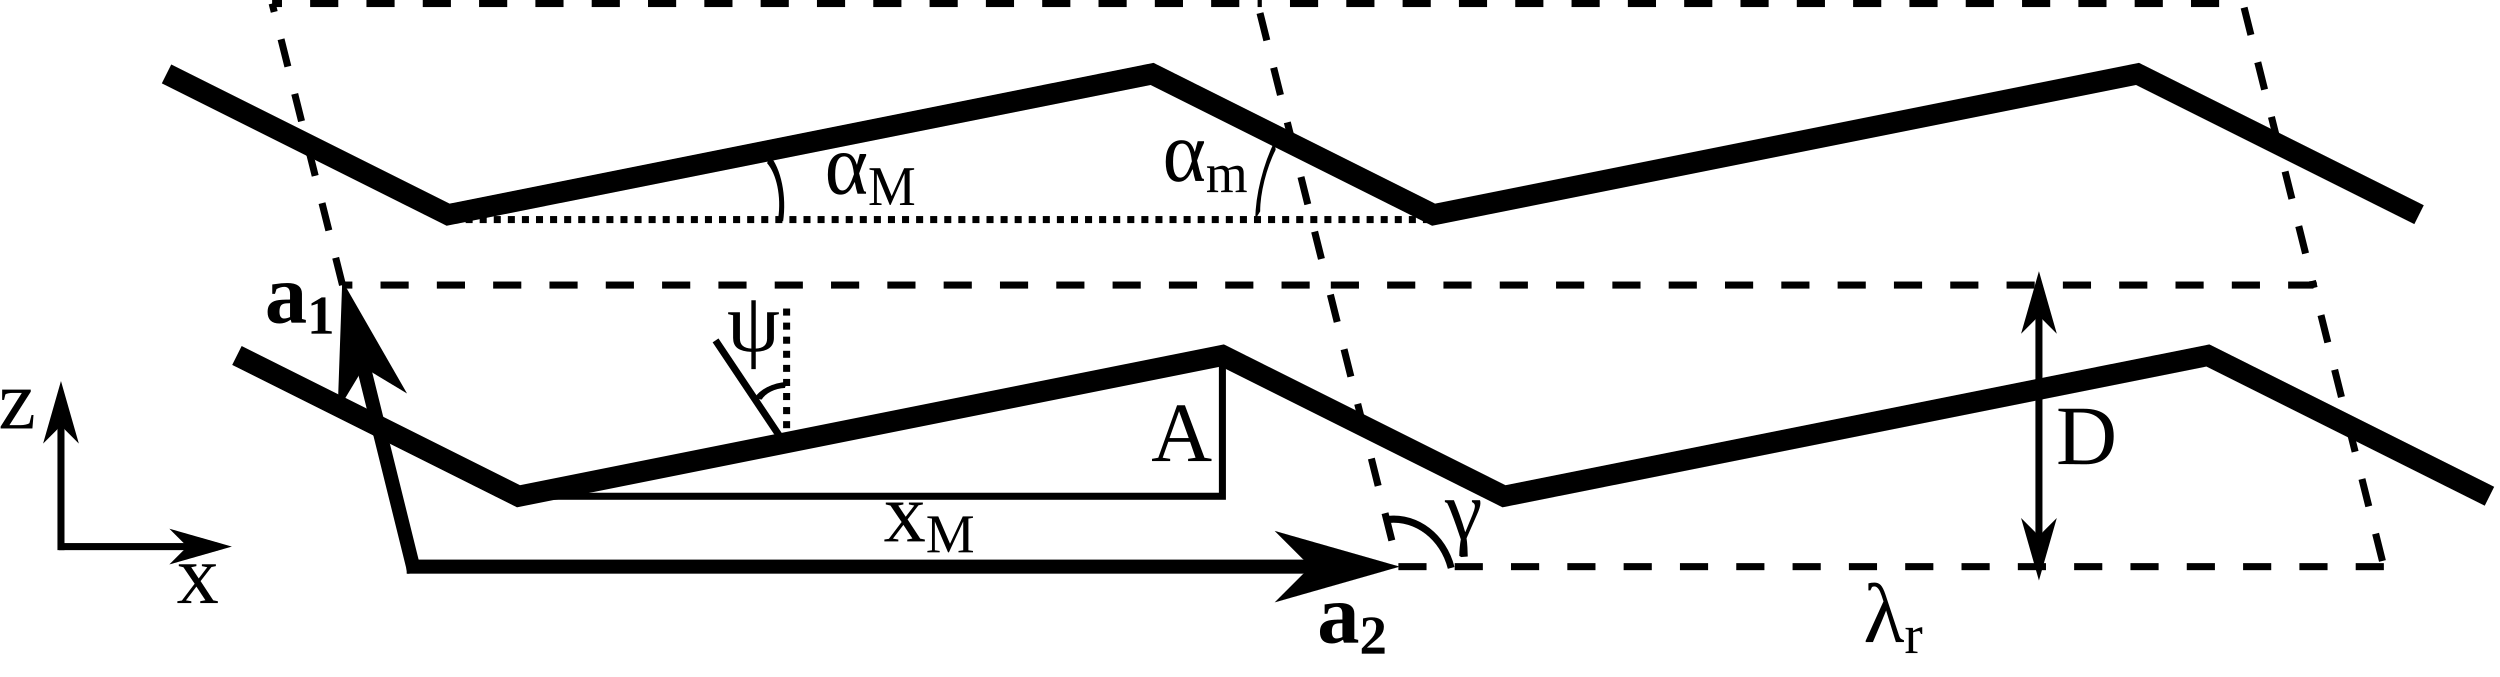
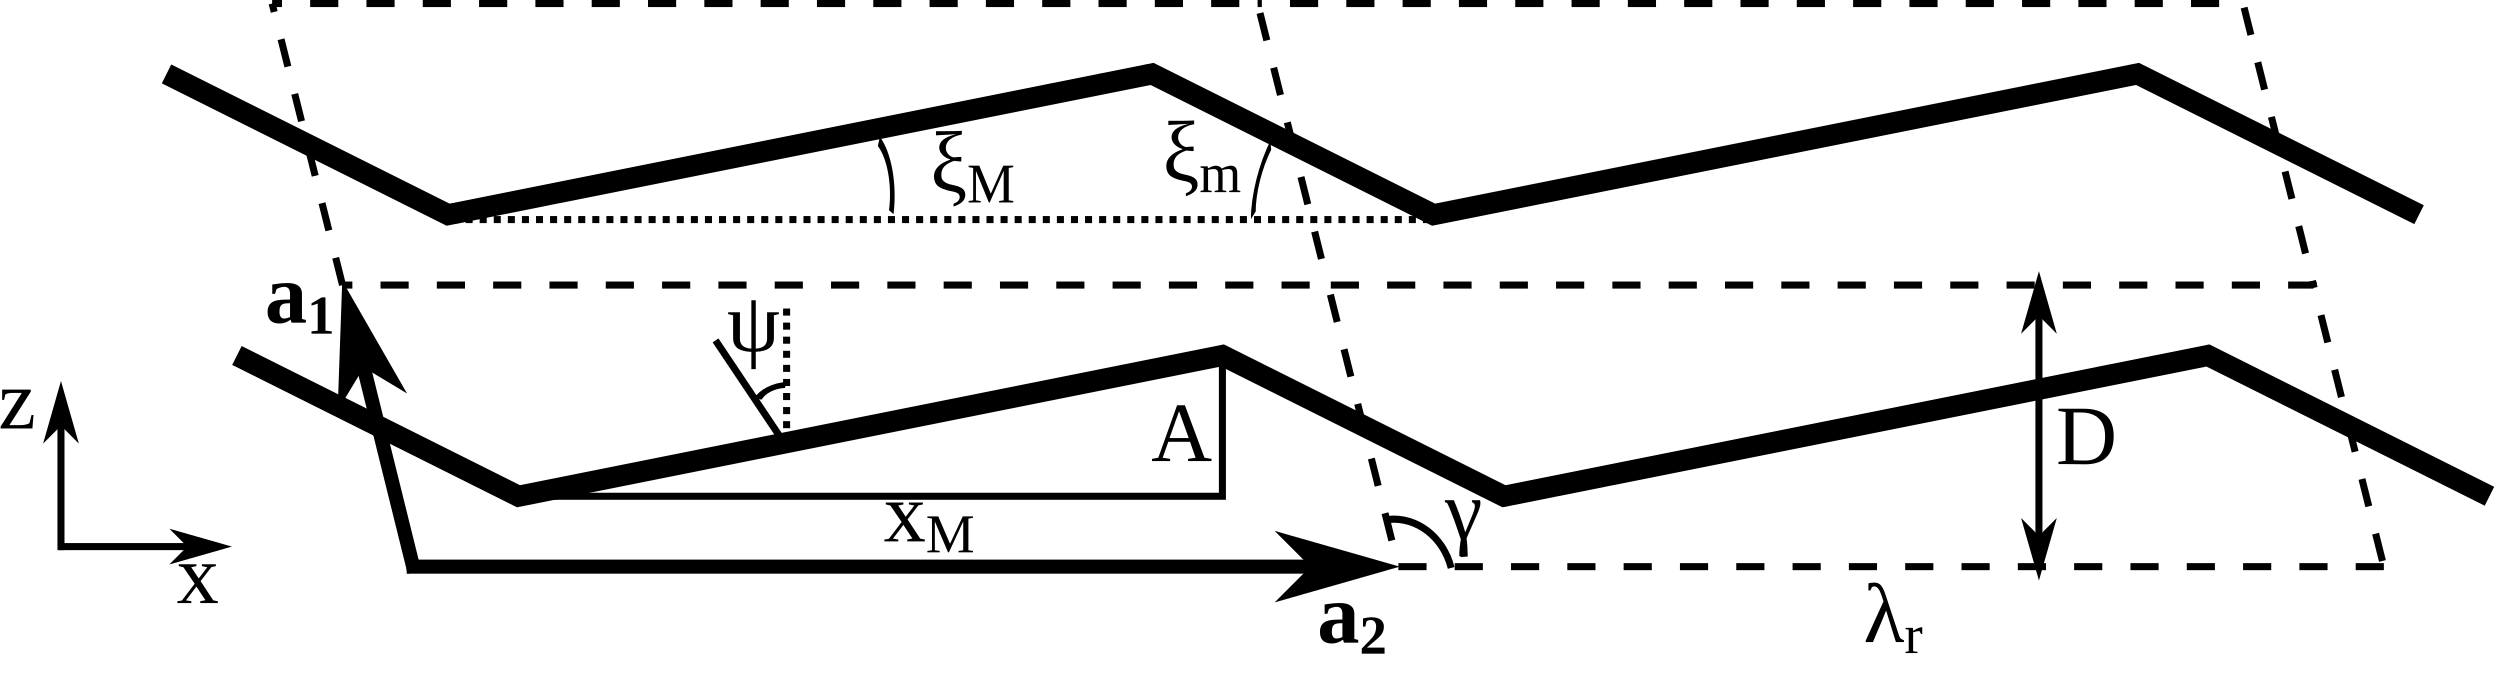
<svg xmlns="http://www.w3.org/2000/svg" width="355.158" height="96.096" id="svg2" version="1.1">
  <defs id="defs4">
    <marker orient="auto" refY="0" refX="0" id="Arrow1Mstart" style="overflow:visible">
      <path id="path4195" d="M 0,0 5,-5 -12.5,0 5,5 0,0 z" style="fill-rule:evenodd;stroke:#000000;stroke-width:1pt" transform="matrix(0.4,0,0,0.4,4,0)" />
    </marker>
    <marker orient="auto" refY="0" refX="0" id="Arrow1Mend" style="overflow:visible">
      <path id="path4198" d="M 0,0 5,-5 -12.5,0 5,5 0,0 z" style="fill-rule:evenodd;stroke:#000000;stroke-width:1pt" transform="matrix(-0.4,0,0,-0.4,-4,0)" />
    </marker>
    <marker orient="auto" refY="0" refX="0" id="Arrow1Mstart-5" style="overflow:visible">
      <path id="path4195-0" d="M 0,0 5,-5 -12.5,0 5,5 0,0 z" style="fill-rule:evenodd;stroke:#000000;stroke-width:1pt" transform="matrix(0.4,0,0,0.4,4,0)" />
    </marker>
    <marker orient="auto" refY="0" refX="0" id="Arrow1Mend-7" style="overflow:visible">
      <path id="path4198-5" d="M 0,0 5,-5 -12.5,0 5,5 0,0 z" style="fill-rule:evenodd;stroke:#000000;stroke-width:1pt" transform="matrix(-0.4,0,0,-0.4,-4,0)" />
    </marker>
    <marker orient="auto" refY="0" refX="0" id="Arrow1Mend-7-3" style="overflow:visible">
      <path id="path4198-5-1" d="M 0,0 5,-5 -12.5,0 5,5 0,0 z" style="fill-rule:evenodd;stroke:#000000;stroke-width:1pt" transform="matrix(-0.4,0,0,-0.4,-4,0)" />
    </marker>
    <marker orient="auto" refY="0" refX="0" id="Arrow1Mend-7-31" style="overflow:visible">
      <path id="path4198-5-2" d="M 0,0 5,-5 -12.5,0 5,5 0,0 z" style="fill-rule:evenodd;stroke:#000000;stroke-width:1pt" transform="matrix(-0.4,0,0,-0.4,-4,0)" />
    </marker>
    <marker orient="auto" refY="0" refX="0" id="marker6535" style="overflow:visible">
      <path id="path6537" d="M 0,0 5,-5 -12.5,0 5,5 0,0 z" style="fill-rule:evenodd;stroke:#000000;stroke-width:1pt" transform="matrix(-0.4,0,0,-0.4,-4,0)" />
    </marker>
    <marker orient="auto" refY="0" refX="0" id="Arrow1Mend-7-8" style="overflow:visible">
      <path id="path4198-5-8" d="M 0,0 5,-5 -12.5,0 5,5 0,0 z" style="fill-rule:evenodd;stroke:#000000;stroke-width:1pt" transform="matrix(-0.4,0,0,-0.4,-4,0)" />
    </marker>
    <marker orient="auto" refY="0" refX="0" id="marker6570" style="overflow:visible">
      <path id="path6572" d="M 0,0 5,-5 -12.5,0 5,5 0,0 z" style="fill-rule:evenodd;stroke:#000000;stroke-width:1pt" transform="matrix(-0.4,0,0,-0.4,-4,0)" />
    </marker>
  </defs>
  <g id="layer1" transform="translate(-56.34152,-941.8622)">
    <path style="fill:none;stroke:#000000;stroke-width:2;stroke-linecap:butt;stroke-linejoin:miter;stroke-miterlimit:0;stroke-opacity:1;stroke-dasharray:none;marker-mid:none;marker-end:url(#Arrow1Mend)" d="m 114.116,1022.362 137.136,0" id="path4183" />
    <path style="fill:none;stroke:#000000;stroke-width:1;stroke-linecap:butt;stroke-linejoin:miter;stroke-miterlimit:4;stroke-opacity:1;stroke-dasharray:4, 4;stroke-dashoffset:2.6" d="m 105,982.362 140,0 10,40" id="path5013" />
    <path style="fill:none;stroke:#000000;stroke-width:1;stroke-linecap:butt;stroke-linejoin:miter;stroke-miterlimit:4;stroke-opacity:1;stroke-dasharray:4, 4;stroke-dashoffset:7.6" d="m 245,982.362 140,0 10,40" id="path5013-9" />
    <path style="fill:none;stroke:#000000;stroke-width:1;stroke-linecap:butt;stroke-linejoin:miter;stroke-miterlimit:4;stroke-opacity:1;stroke-dasharray:4, 4;stroke-dashoffset:3.4" d="m 235,942.362 140,0 10,40" id="path5013-3" />
    <path style="fill:none;stroke:#000000;stroke-width:1;stroke-linecap:butt;stroke-linejoin:miter;stroke-miterlimit:4;stroke-opacity:1;stroke-dasharray:4, 4;stroke-dashoffset:2.6" d="m 95,942.362 140,0 10,40" id="path5013-2" />
    <path style="fill:none;stroke:#000000;stroke-width:2;stroke-linecap:butt;stroke-linejoin:miter;stroke-miterlimit:4;stroke-opacity:1;stroke-dasharray:none;marker-end:url(#Arrow1Mend)" d="m 115.217,1023.12 -9.307,-37.56" id="path5065" />
    <path style="fill:none;stroke:#000000;stroke-width:1;stroke-linecap:butt;stroke-linejoin:miter;stroke-miterlimit:4;stroke-opacity:1;stroke-dasharray:4, 4;stroke-dashoffset:0" d="m 105,982.362 -10,-40" id="path5270" />
    <path style="fill:none;stroke:#000000;stroke-width:1;stroke-linecap:butt;stroke-linejoin:miter;stroke-miterlimit:4;stroke-opacity:1;stroke-dasharray:4, 4;stroke-dashoffset:0" d="m 255,1022.362 140,0" id="path5272" />
    <path style="fill:none;stroke:#000000;stroke-width:3;stroke-linecap:butt;stroke-linejoin:miter;stroke-miterlimit:4;stroke-opacity:1;stroke-dasharray:none" d="m 80,952.362 40,20 100,-20 40,20 100,-20 40,20" id="path5274" />
    <path style="fill:none;stroke:#000000;stroke-width:3;stroke-linecap:butt;stroke-linejoin:miter;stroke-miterlimit:4;stroke-opacity:1;stroke-dasharray:none" d="m 90,992.362 40,20 100,-20 40,20 100,-20 40,20" id="path5274-4" />
    <path style="fill:none;stroke:#000000;stroke-width:0.629;stroke-linejoin:miter;stroke-miterlimit:0;stroke-opacity:1;stroke-dasharray:none;stroke-dashoffset:7.6" id="path5668" d="m 114.954,1018.279 c 2.605,-0.256 5.011,1.528 5.73,4.25" transform="matrix(1.561657,0,0,1.62018,74.03394,-634.1408)" />
    <text xml:space="preserve" style="font-size:22px;font-style:normal;font-variant:normal;font-weight:normal;font-stretch:normal;line-height:125%;letter-spacing:0px;word-spacing:0px;fill:#000000;fill-opacity:1;stroke:none;font-family:Times New Roman;-inkscape-font-specification:Times New Roman" x="261.622" y="1018.434" id="text5670">
      <tspan id="tspan5672" x="261.622" y="1018.434" style="font-size:12px">γ</tspan>
    </text>
    <path style="fill:none;stroke:#000000;stroke-width:1px;stroke-linecap:butt;stroke-linejoin:miter;stroke-opacity:1" d="m 130,1012.362 100,0 0,-20" id="path5674" />
    <text xml:space="preserve" style="font-size:40px;font-style:normal;font-variant:normal;font-weight:normal;font-stretch:normal;line-height:125%;letter-spacing:0px;word-spacing:0px;fill:#000000;fill-opacity:1;stroke:none;font-family:Times New Roman;-inkscape-font-specification:Times New Roman" x="181.869" y="1018.773" id="text5676">
      <tspan id="tspan5678" x="181.869" y="1018.773" style="font-size:12px">x<tspan style="font-size:65.001%;baseline-shift:sub" id="tspan3044">M</tspan>
      </tspan>
    </text>
    <text xml:space="preserve" style="font-size:40px;font-style:normal;font-variant:normal;font-weight:normal;font-stretch:normal;line-height:125%;letter-spacing:0px;word-spacing:0px;fill:#000000;fill-opacity:1;stroke:none;font-family:Times New Roman;-inkscape-font-specification:Times New Roman" x="219.874" y="1007.362" id="text5676-8">
      <tspan id="tspan5678-5" x="219.874" y="1007.362" style="font-size:12px">A</tspan>
    </text>
    <g id="g5796" transform="matrix(0.2847126,0,0,0.2847126,308.2743,984.1789)">
      <g word-spacing="normal" letter-spacing="normal" font-size-adjust="none" font-stretch="normal" font-weight="normal" font-variant="normal" font-style="normal" stroke-miterlimit="10.433" xml:space="preserve" transform="matrix(1.062992,0,0,-1.062992,-184.2496,785.7237)" id="g5798" style="font-style:normal;font-variant:normal;font-weight:normal;font-stretch:normal;letter-spacing:normal;word-spacing:normal;text-anchor:start;fill:none;stroke:#000000;stroke-width:3.512;stroke-linecap:butt;stroke-linejoin:miter;stroke-miterlimit:10.433;stroke-opacity:1;stroke-dasharray:none;stroke-dashoffset:0">
        <text xml:space="preserve" style="font-size:39.65px;font-style:normal;font-variant:normal;font-weight:normal;font-stretch:normal;line-height:125%;letter-spacing:0px;word-spacing:0px;fill:#000000;fill-opacity:1;stroke:none;font-family:Times New Roman;-inkscape-font-specification:Times New Roman" x="-40.786" y="-577.32" id="text3056" transform="scale(1,-1)">
          <tspan id="tspan3058" x="-40.786" y="-577.32" style="font-weight:bold;-inkscape-font-specification:'Times New Roman, Bold'">a<tspan style="font-size:25.773px;font-weight:bold;baseline-shift:sub;-inkscape-font-specification:'Times New Roman, Bold'" id="tspan3060">2</tspan>
          </tspan>
        </text>
        <text xml:space="preserve" style="font-size:39.65px;font-style:normal;font-variant:normal;font-weight:normal;font-stretch:normal;line-height:125%;letter-spacing:0px;word-spacing:0px;fill:#000000;fill-opacity:1;stroke:none;font-family:Times New Roman;-inkscape-font-specification:Times New Roman" x="-534.769" y="-727.518" id="text3062" transform="scale(1,-1)">
          <tspan id="tspan3064" x="-534.769" y="-727.518" style="font-weight:bold;-inkscape-font-specification:'Times New Roman, Bold'">a<tspan style="font-size:25.773px;baseline-shift:sub" id="tspan3066">1</tspan>
          </tspan>
        </text>
      </g>
    </g>
    <text xml:space="preserve" style="font-size:40px;font-style:normal;font-variant:normal;font-weight:normal;font-stretch:normal;line-height:125%;letter-spacing:0px;word-spacing:0px;fill:#000000;fill-opacity:1;stroke:none;font-family:Times New Roman;-inkscape-font-specification:Times New Roman" x="195" y="1047.362" id="text5676-8-1">
      <tspan id="tspan5678-5-8" x="195" y="1047.362" style="font-size:12px" />
    </text>
    <text xml:space="preserve" style="font-size:40px;font-style:normal;font-variant:normal;font-weight:normal;font-stretch:normal;line-height:125%;letter-spacing:0px;word-spacing:0px;fill:#000000;fill-opacity:1;stroke:none;font-family:Times New Roman;-inkscape-font-specification:Times New Roman" x="321.071" y="1033.076" id="text5854">
      <tspan id="tspan5856" x="321.071" y="1033.076" style="font-size:12px">λ<tspan style="font-size:65.001%;baseline-shift:sub" id="tspan5858">r</tspan>
      </tspan>
    </text>
    <path style="fill:none;stroke:#000000;stroke-width:1px;stroke-linecap:butt;stroke-linejoin:miter;stroke-opacity:1;marker-start:url(#Arrow1Mstart);marker-end:url(#Arrow1Mend)" d="m 346,982.362 0,40" id="path5860" />
    <text xml:space="preserve" style="font-size:40px;font-style:normal;font-variant:normal;font-weight:normal;font-stretch:normal;line-height:125%;letter-spacing:0px;word-spacing:0px;fill:#000000;fill-opacity:1;stroke:none;font-family:Times New Roman;-inkscape-font-specification:Times New Roman" x="348.429" y="1007.791" id="text5854-6">
      <tspan id="tspan5856-5" x="348.429" y="1007.791" style="font-size:12px">D</tspan>
    </text>
    <path style="fill:none;stroke:#000000;stroke-width:1px;stroke-linecap:butt;stroke-linejoin:miter;stroke-opacity:1;marker-end:url(#Arrow1Mend-7)" d="m 64.717,1019.512 c 22.596,0 22.596,0 22.596,0" id="path6309" />
    <path style="fill:none;stroke:#000000;stroke-width:1px;stroke-linecap:butt;stroke-linejoin:miter;stroke-opacity:1;marker-end:url(#Arrow1Mend-7)" d="m 65.003,1020.016 c 1e-5,-22.053 1e-5,-22.053 1e-5,-22.053" id="path6309-3" />
    <text xml:space="preserve" style="font-size:40px;font-style:normal;font-variant:normal;font-weight:normal;font-stretch:normal;line-height:125%;letter-spacing:0px;word-spacing:0px;fill:#000000;fill-opacity:1;stroke:none;font-family:Times New Roman;-inkscape-font-specification:Times New Roman" x="81.429" y="1027.541" id="text6593">
      <tspan id="tspan6595" x="81.429" y="1027.541" style="font-size:12px">x</tspan>
    </text>
    <text xml:space="preserve" style="font-size:40px;font-style:normal;font-variant:normal;font-weight:normal;font-stretch:normal;line-height:125%;letter-spacing:0px;word-spacing:0px;fill:#000000;fill-opacity:1;stroke:none;font-family:Times New Roman;-inkscape-font-specification:Times New Roman" x="56.101" y="1002.724" id="text6593-4">
      <tspan id="tspan6595-8" x="56.101" y="1002.724" style="font-size:12px">z</tspan>
    </text>
    <path style="fill:none;stroke:#000000;stroke-width:1px;stroke-linecap:butt;stroke-linejoin:miter;stroke-opacity:1" d="m 157.994,990.22 c 9.39,14.031 9.39,14.031 9.39,14.031" id="path3046" />
    <path style="fill:none;stroke:#000000;stroke-width:1;stroke-linecap:butt;stroke-linejoin:miter;stroke-miterlimit:4;stroke-opacity:1;stroke-dasharray:1,1;stroke-dashoffset:0" d="m 168.09,985.694 c 0,18.803 0,18.803 0,18.803" id="path3066" />
    <path style="fill:none;stroke:#000000;stroke-width:1.988;stroke-linejoin:miter;stroke-miterlimit:0;stroke-opacity:1;stroke-dasharray:none;stroke-dashoffset:7.6" id="path5668-0" d="m 114.954,1018.279 c 2.605,-0.256 5.011,1.528 5.73,4.25" transform="matrix(0.2959777,-0.4183952,0.5414301,0.08964769,-421.35,955.3802)" />
    <text xml:space="preserve" style="font-size:22px;font-style:normal;font-variant:normal;font-weight:normal;font-stretch:normal;line-height:125%;letter-spacing:0px;word-spacing:0px;fill:#000000;fill-opacity:1;stroke:none;font-family:Times New Roman;-inkscape-font-specification:Times New Roman" x="156.526" y="930.039" id="text5670-2">
      <tspan id="tspan5672-7" x="156.526" y="930.039" style="font-size:12px" />
    </text>
    <text xml:space="preserve" style="font-size:40px;font-style:normal;font-variant:normal;font-weight:normal;font-stretch:normal;line-height:125%;letter-spacing:0px;word-spacing:0px;fill:#000000;fill-opacity:1;stroke:none;font-family:Times New Roman;-inkscape-font-specification:Times New Roman" x="159.63" y="991.744" id="text3929">
      <tspan id="tspan3931" x="159.63" y="991.744" style="font-size:12px">ψ</tspan>
    </text>
    <path style="fill:none;stroke:#000000;stroke-width:1;stroke-linecap:butt;stroke-linejoin:miter;stroke-opacity:1;stroke-miterlimit:4;stroke-dasharray:1,1;stroke-dashoffset:0" d="m 120.486,973.056 139.654,0" id="path3047" />
-     <path style="fill:none;stroke:#000000;stroke-width:1.117;stroke-linejoin:miter;stroke-miterlimit:0;stroke-opacity:1;stroke-dasharray:none;stroke-dashoffset:7.6" id="path5668-0-0" d="m 114.954,1018.279 c 2.605,-0.256 5.011,1.528 5.73,4.25" transform="matrix(0.549655,0.7538655,-0.3256225,1.012661,433.8665,-153.3758)" />
-     <path style="fill:none;stroke:#000000;stroke-width:1.298;stroke-linejoin:miter;stroke-miterlimit:0;stroke-opacity:1;stroke-dasharray:none;stroke-dashoffset:7.6" id="path5668-0-0-6" d="m 114.954,1018.279 c 2.605,-0.256 5.011,1.528 5.73,4.25" transform="matrix(0.04224019,-1.187296,0.5256484,-0.7323873,-305.0862,1854.7)" />
-     <text xml:space="preserve" style="font-size:12px;font-style:normal;font-variant:normal;font-weight:normal;font-stretch:normal;line-height:125%;letter-spacing:0px;word-spacing:0px;fill:#000000;fill-opacity:1;stroke:none;font-family:Times New Roman;-inkscape-font-specification:Times New Roman" x="177.466" y="947.761" id="text3907" transform="scale(0.9776909,1.022818)">
-       <tspan id="tspan3909" x="177.466" y="947.761">α<tspan style="font-size:7.8px;baseline-shift:sub" id="tspan3932">M</tspan>
+     <path style="fill:none;stroke:#000000;stroke-width:1.034;stroke-linejoin:miter;stroke-miterlimit:0;stroke-opacity:1;stroke-dasharray:none;stroke-dashoffset:7.6" id="path5668-0-0" d="m 114.954,1018.279 a 5.446,5.893 0 0 1 5.73,4.25" transform="matrix(0.549655,0.878753,-0.3256225,1.180421,449.5808,-341.0588)" />
+     <path style="fill:none;stroke:#000000;stroke-width:1.298;stroke-linejoin:miter;stroke-miterlimit:0;stroke-opacity:1;stroke-dasharray:none;stroke-dashoffset:7.6" id="path5668-0-0-6" d="m 114.954,1018.279 a 5.446,5.893 0 0 1 5.73,4.25" transform="matrix(0.04224019,-1.187296,0.5256484,-0.7323873,-305.7176,1854.7)" />
+     <text xml:space="preserve" style="font-size:12px;font-style:normal;font-variant:normal;font-weight:normal;font-stretch:normal;line-height:125%;letter-spacing:0px;word-spacing:0px;fill:#000000;fill-opacity:1;stroke:none;font-family:Times New Roman;-inkscape-font-specification:Times New Roman" x="192.808" y="947.412" id="text3907" transform="scale(0.9776909,1.022818)">
+       <tspan id="tspan3909" x="192.808" y="947.412">ξ<tspan style="font-size:7.8px;baseline-shift:sub" id="tspan3061">M</tspan>
      </tspan>
    </text>
    <text xml:space="preserve" style="font-size:12px;font-style:normal;font-variant:normal;font-weight:normal;font-stretch:normal;line-height:125%;letter-spacing:0px;word-spacing:0px;fill:#000000;fill-opacity:1;stroke:none;font-family:Times New Roman;-inkscape-font-specification:Times New Roman" x="226.564" y="945.978" id="text3907-8" transform="scale(0.9776909,1.022818)">
-       <tspan id="tspan3909-0" x="226.564" y="945.978">α<tspan style="font-size:7.8px;baseline-shift:sub" id="tspan3934">m</tspan>
+       <tspan id="tspan3909-0" x="226.564" y="945.978">ξ<tspan style="font-size:65%;baseline-shift:sub" id="tspan3063">m</tspan>
      </tspan>
    </text>
  </g>
</svg>
